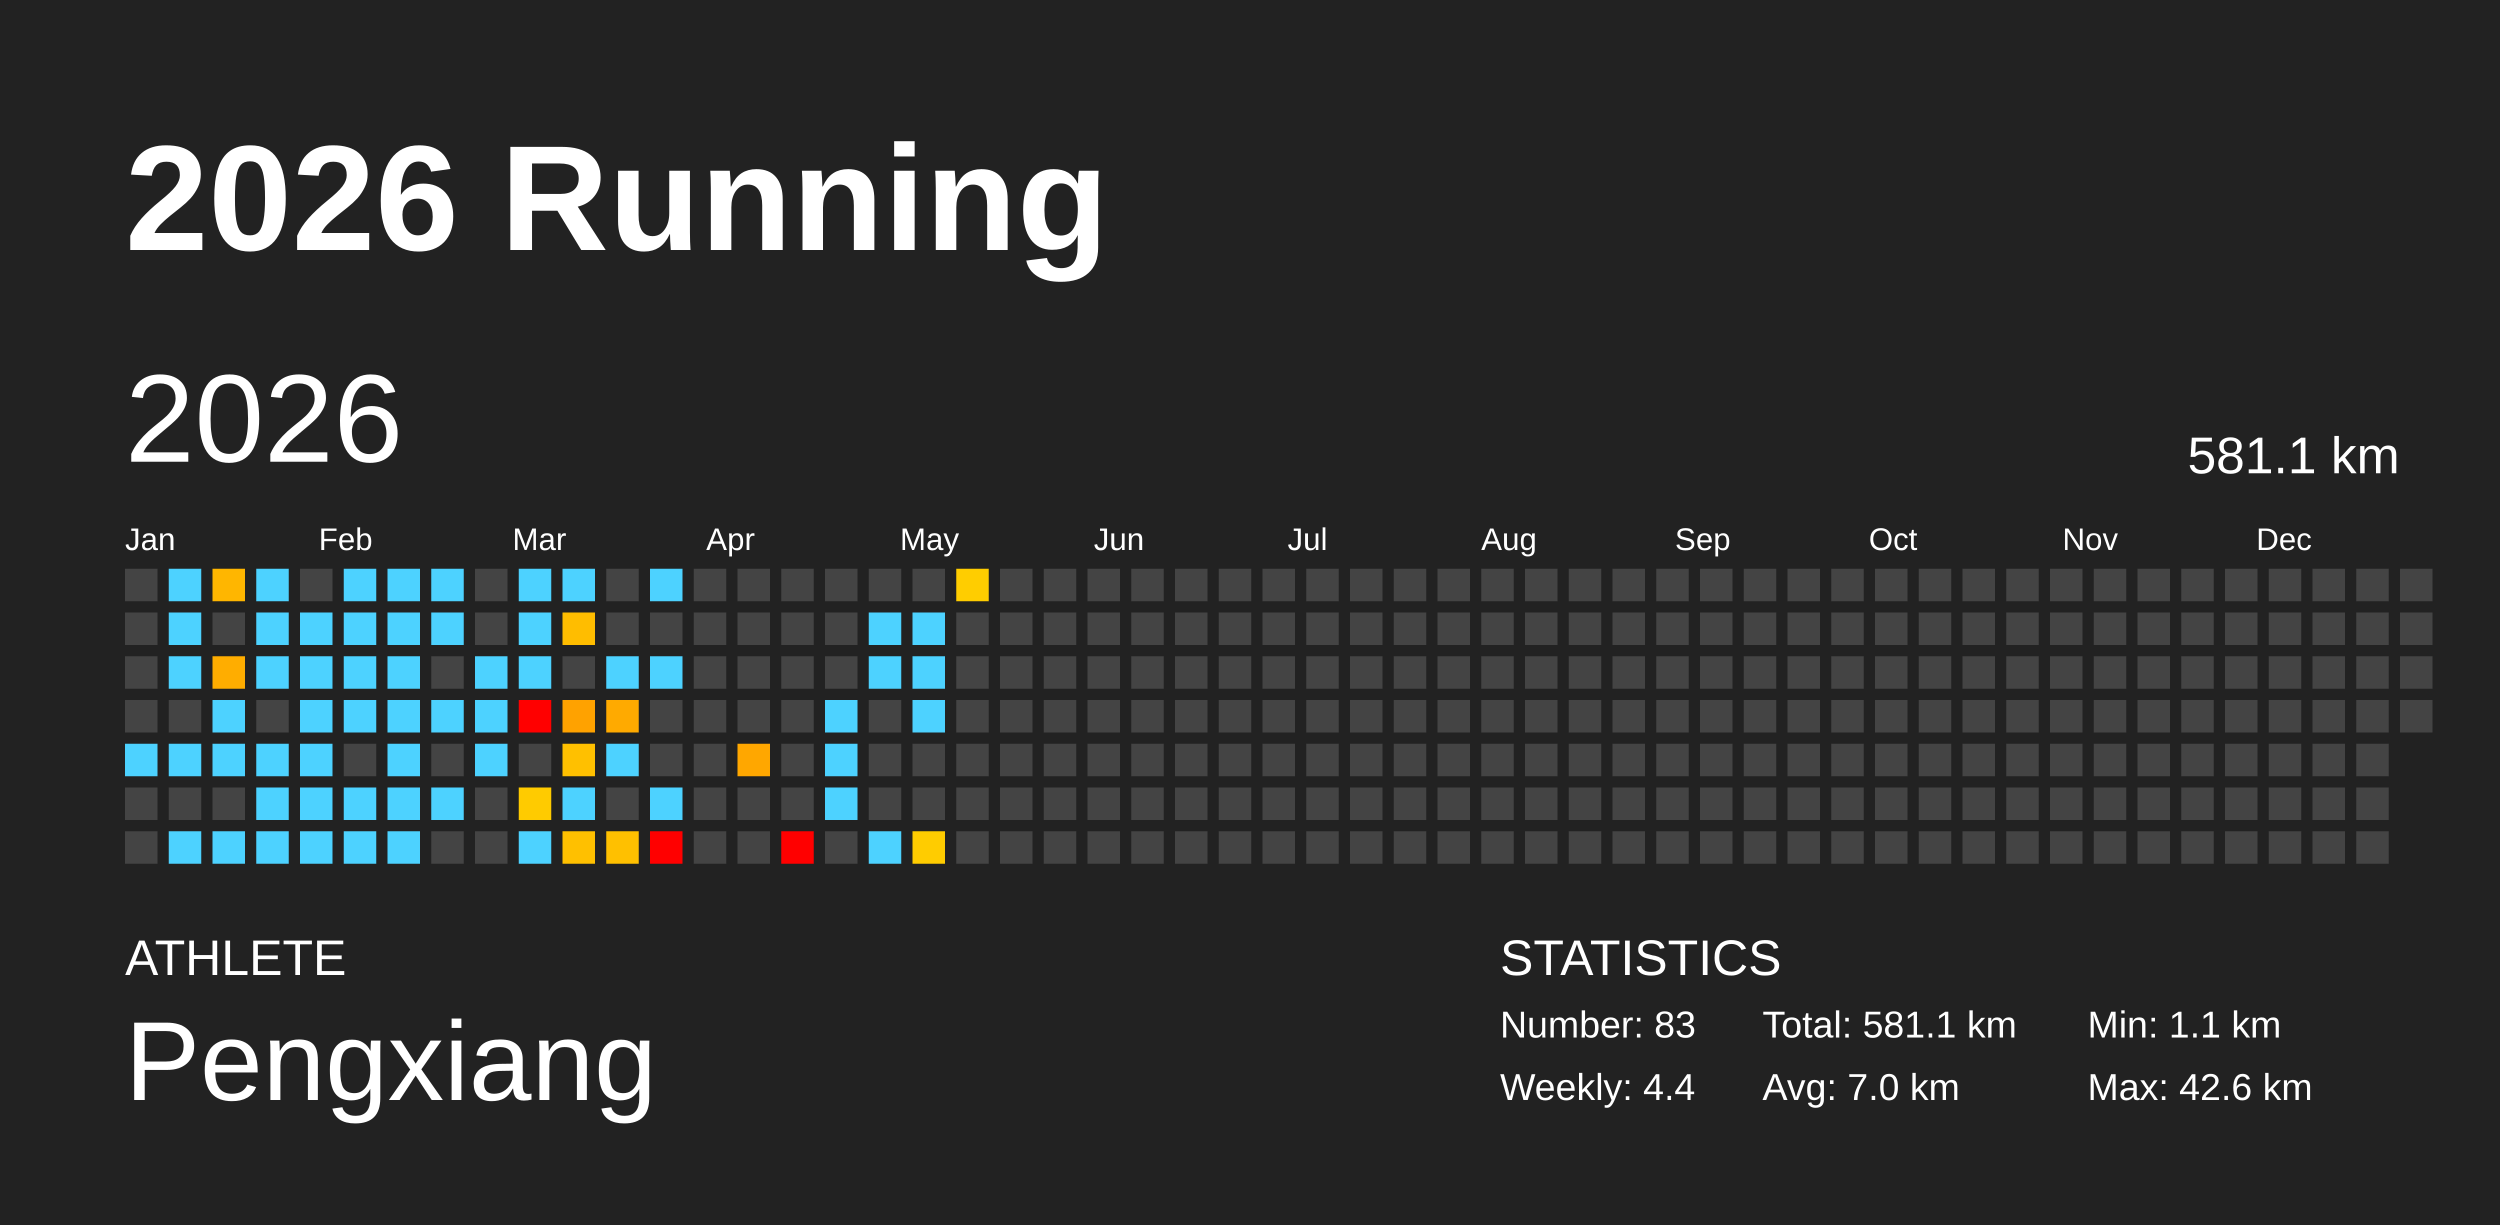
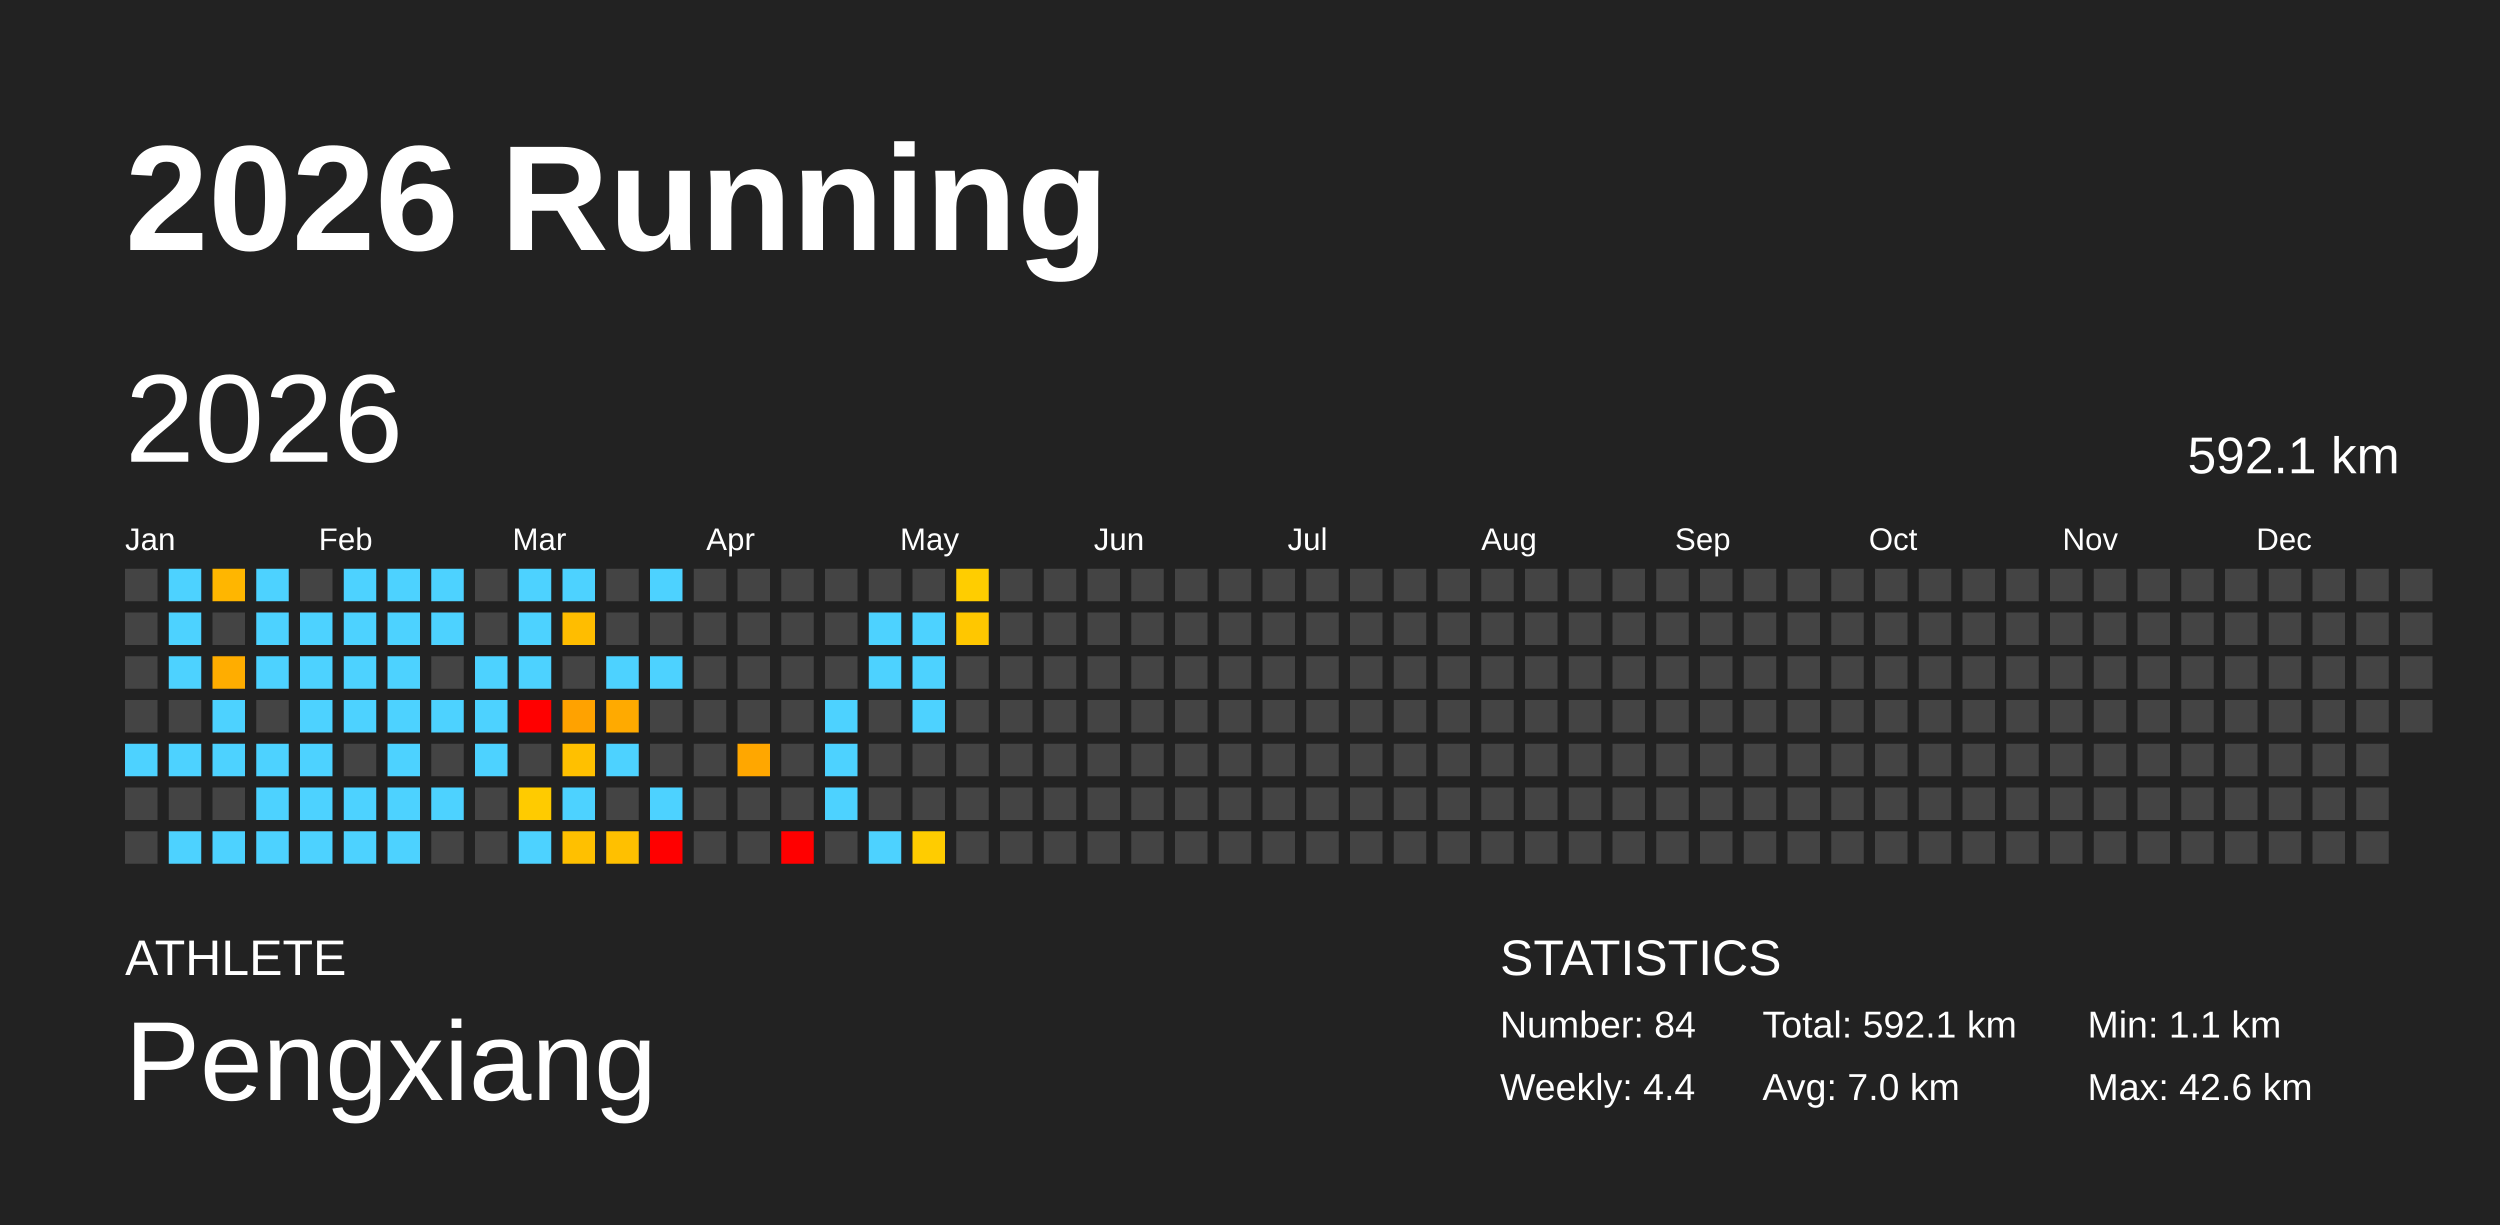
<svg xmlns="http://www.w3.org/2000/svg" baseProfile="full" height="98mm" version="1.1" viewBox="0,0,200,98" width="200mm">
  <defs />
  <rect fill="#222222" height="98" width="200" x="0" y="0" />
  <text fill="#FFFFFF" style="font-size:12px; font-family:Arial; font-weight:bold;" x="10" y="20">2026 Running</text>
  <text fill="#FFFFFF" style="font-size:4px; font-family:Arial" x="10" y="78">ATHLETE</text>
  <text fill="#FFFFFF" style="font-size:9px; font-family:Arial" x="10" y="88">Pengxiang</text>
  <text fill="#FFFFFF" style="font-size:4px; font-family:Arial" x="120" y="78">STATISTICS</text>
-   <text fill="#FFFFFF" style="font-size:3px; font-family:Arial" x="120" y="83">Number: 83</text>
+   <text fill="#FFFFFF" style="font-size:3px; font-family:Arial" x="120" y="83">Number: 84</text>
  <text fill="#FFFFFF" style="font-size:3px; font-family:Arial" x="120" y="88">Weekly: 4.4</text>
-   <text fill="#FFFFFF" style="font-size:3px; font-family:Arial" x="141" y="83">Total: 581.1 km</text>
+   <text fill="#FFFFFF" style="font-size:3px; font-family:Arial" x="141" y="83">Total: 592.1 km</text>
  <text fill="#FFFFFF" style="font-size:3px; font-family:Arial" x="141" y="88">Avg: 7.0 km</text>
  <text fill="#FFFFFF" style="font-size:3px; font-family:Arial" x="167" y="83">Min: 1.1 km</text>
  <text fill="#FFFFFF" style="font-size:3px; font-family:Arial" x="167" y="88">Max: 42.6 km</text>
  <text dominant-baseline="hanging" fill="#FFFFFF" style="font-size:10.0px; font-family:Arial;" x="10" y="30">2026</text>
-   <text dominant-baseline="hanging" fill="#FFFFFF" style="font-size:4.125px; font-family:Arial;" x="175" y="35">581.1 km</text>
+   <text dominant-baseline="hanging" fill="#FFFFFF" style="font-size:4.125px; font-family:Arial;" x="175" y="35">592.1 km</text>
  <text fill="#FFFFFF" style="font-size:2.5px; font-family:Arial" x="10.0" y="44">Jan</text>
  <text fill="#FFFFFF" style="font-size:2.5px; font-family:Arial" x="25.5" y="44">Feb</text>
  <text fill="#FFFFFF" style="font-size:2.5px; font-family:Arial" x="41.0" y="44">Mar</text>
  <text fill="#FFFFFF" style="font-size:2.5px; font-family:Arial" x="56.5" y="44">Apr</text>
  <text fill="#FFFFFF" style="font-size:2.5px; font-family:Arial" x="72.0" y="44">May</text>
  <text fill="#FFFFFF" style="font-size:2.5px; font-family:Arial" x="87.5" y="44">Jun</text>
  <text fill="#FFFFFF" style="font-size:2.5px; font-family:Arial" x="103.0" y="44">Jul</text>
  <text fill="#FFFFFF" style="font-size:2.5px; font-family:Arial" x="118.5" y="44">Aug</text>
  <text fill="#FFFFFF" style="font-size:2.5px; font-family:Arial" x="134.0" y="44">Sep</text>
  <text fill="#FFFFFF" style="font-size:2.5px; font-family:Arial" x="149.5" y="44">Oct</text>
  <text fill="#FFFFFF" style="font-size:2.5px; font-family:Arial" x="165.0" y="44">Nov</text>
  <text fill="#FFFFFF" style="font-size:2.5px; font-family:Arial" x="180.5" y="44">Dec</text>
  <rect fill="#444444" height="2.6" width="2.6" x="10.0" y="45.5" />
  <rect fill="#444444" height="2.6" width="2.6" x="10.0" y="49.0" />
  <rect fill="#444444" height="2.6" width="2.6" x="10.0" y="52.5" />
  <rect fill="#444444" height="2.6" width="2.6" x="10.0" y="56.0" />
  <rect fill="#4dd2ff" height="2.6" width="2.6" x="10.0" y="59.5" />
  <rect fill="#444444" height="2.6" width="2.6" x="10.0" y="63.0" />
  <rect fill="#444444" height="2.6" width="2.6" x="10.0" y="66.5" />
  <rect fill="#4dd2ff" height="2.6" width="2.6" x="13.5" y="45.5" />
  <rect fill="#4dd2ff" height="2.6" width="2.6" x="13.5" y="49.0" />
  <rect fill="#4dd2ff" height="2.6" width="2.6" x="13.5" y="52.5" />
  <rect fill="#444444" height="2.6" width="2.6" x="13.5" y="56.0" />
  <rect fill="#4dd2ff" height="2.6" width="2.6" x="13.5" y="59.5" />
  <rect fill="#444444" height="2.6" width="2.6" x="13.5" y="63.0" />
  <rect fill="#4dd2ff" height="2.6" width="2.6" x="13.5" y="66.5" />
  <rect fill="#ffb600" height="2.6" width="2.6" x="17.0" y="45.5" />
  <rect fill="#444444" height="2.6" width="2.6" x="17.0" y="49.0" />
  <rect fill="#ffad00" height="2.6" width="2.6" x="17.0" y="52.5" />
  <rect fill="#4dd2ff" height="2.6" width="2.6" x="17.0" y="56.0" />
  <rect fill="#4dd2ff" height="2.6" width="2.6" x="17.0" y="59.5" />
  <rect fill="#444444" height="2.6" width="2.6" x="17.0" y="63.0" />
  <rect fill="#4dd2ff" height="2.6" width="2.6" x="17.0" y="66.5" />
  <rect fill="#4dd2ff" height="2.6" width="2.6" x="20.5" y="45.5" />
  <rect fill="#4dd2ff" height="2.6" width="2.6" x="20.5" y="49.0" />
  <rect fill="#4dd2ff" height="2.6" width="2.6" x="20.5" y="52.5" />
  <rect fill="#444444" height="2.6" width="2.6" x="20.5" y="56.0" />
  <rect fill="#4dd2ff" height="2.6" width="2.6" x="20.5" y="59.5" />
  <rect fill="#4dd2ff" height="2.6" width="2.6" x="20.5" y="63.0" />
  <rect fill="#4dd2ff" height="2.6" width="2.6" x="20.5" y="66.5" />
  <rect fill="#444444" height="2.6" width="2.6" x="24.0" y="45.5" />
  <rect fill="#4dd2ff" height="2.6" width="2.6" x="24.0" y="49.0" />
  <rect fill="#4dd2ff" height="2.6" width="2.6" x="24.0" y="52.5" />
  <rect fill="#4dd2ff" height="2.6" width="2.6" x="24.0" y="56.0" />
  <rect fill="#4dd2ff" height="2.6" width="2.6" x="24.0" y="59.5" />
  <rect fill="#4dd2ff" height="2.6" width="2.6" x="24.0" y="63.0" />
  <rect fill="#4dd2ff" height="2.6" width="2.6" x="24.0" y="66.5" />
  <rect fill="#4dd2ff" height="2.6" width="2.6" x="27.5" y="45.5" />
  <rect fill="#4dd2ff" height="2.6" width="2.6" x="27.5" y="49.0" />
  <rect fill="#4dd2ff" height="2.6" width="2.6" x="27.5" y="52.5" />
  <rect fill="#4dd2ff" height="2.6" width="2.6" x="27.5" y="56.0" />
  <rect fill="#444444" height="2.6" width="2.6" x="27.5" y="59.5" />
  <rect fill="#4dd2ff" height="2.6" width="2.6" x="27.5" y="63.0" />
  <rect fill="#4dd2ff" height="2.6" width="2.6" x="27.5" y="66.5" />
  <rect fill="#4dd2ff" height="2.6" width="2.6" x="31.0" y="45.5" />
  <rect fill="#4dd2ff" height="2.6" width="2.6" x="31.0" y="49.0" />
  <rect fill="#4dd2ff" height="2.6" width="2.6" x="31.0" y="52.5" />
  <rect fill="#4dd2ff" height="2.6" width="2.6" x="31.0" y="56.0" />
  <rect fill="#4dd2ff" height="2.6" width="2.6" x="31.0" y="59.5" />
  <rect fill="#4dd2ff" height="2.6" width="2.6" x="31.0" y="63.0" />
  <rect fill="#4dd2ff" height="2.6" width="2.6" x="31.0" y="66.5" />
  <rect fill="#4dd2ff" height="2.6" width="2.6" x="34.5" y="45.5" />
  <rect fill="#4dd2ff" height="2.6" width="2.6" x="34.5" y="49.0" />
  <rect fill="#444444" height="2.6" width="2.6" x="34.5" y="52.5" />
  <rect fill="#4dd2ff" height="2.6" width="2.6" x="34.5" y="56.0" />
  <rect fill="#444444" height="2.6" width="2.6" x="34.5" y="59.5" />
  <rect fill="#4dd2ff" height="2.6" width="2.6" x="34.5" y="63.0" />
  <rect fill="#444444" height="2.6" width="2.6" x="34.5" y="66.5" />
  <rect fill="#444444" height="2.6" width="2.6" x="38.0" y="45.5" />
  <rect fill="#444444" height="2.6" width="2.6" x="38.0" y="49.0" />
  <rect fill="#4dd2ff" height="2.6" width="2.6" x="38.0" y="52.5" />
  <rect fill="#4dd2ff" height="2.6" width="2.6" x="38.0" y="56.0" />
  <rect fill="#4dd2ff" height="2.6" width="2.6" x="38.0" y="59.5" />
  <rect fill="#444444" height="2.6" width="2.6" x="38.0" y="63.0" />
  <rect fill="#444444" height="2.6" width="2.6" x="38.0" y="66.5" />
  <rect fill="#4dd2ff" height="2.6" width="2.6" x="41.5" y="45.5" />
  <rect fill="#4dd2ff" height="2.6" width="2.6" x="41.5" y="49.0" />
  <rect fill="#4dd2ff" height="2.6" width="2.6" x="41.5" y="52.5" />
  <rect fill="red" height="2.6" width="2.6" x="41.5" y="56.0" />
  <rect fill="#444444" height="2.6" width="2.6" x="41.5" y="59.5" />
  <rect fill="#ffcb00" height="2.6" width="2.6" x="41.5" y="63.0" />
  <rect fill="#4dd2ff" height="2.6" width="2.6" x="41.5" y="66.5" />
  <rect fill="#4dd2ff" height="2.6" width="2.6" x="45.0" y="45.5" />
  <rect fill="#ffbd00" height="2.6" width="2.6" x="45.0" y="49.0" />
  <rect fill="#444444" height="2.6" width="2.6" x="45.0" y="52.5" />
  <rect fill="#ffa200" height="2.6" width="2.6" x="45.0" y="56.0" />
  <rect fill="#ffc000" height="2.6" width="2.6" x="45.0" y="59.5" />
  <rect fill="#4dd2ff" height="2.6" width="2.6" x="45.0" y="63.0" />
  <rect fill="#ffc000" height="2.6" width="2.6" x="45.0" y="66.5" />
  <rect fill="#444444" height="2.6" width="2.6" x="48.5" y="45.5" />
  <rect fill="#444444" height="2.6" width="2.6" x="48.5" y="49.0" />
  <rect fill="#4dd2ff" height="2.6" width="2.6" x="48.5" y="52.5" />
  <rect fill="#ffaa00" height="2.6" width="2.6" x="48.5" y="56.0" />
  <rect fill="#4dd2ff" height="2.6" width="2.6" x="48.5" y="59.5" />
  <rect fill="#444444" height="2.6" width="2.6" x="48.5" y="63.0" />
  <rect fill="#ffc000" height="2.6" width="2.6" x="48.5" y="66.5" />
  <rect fill="#4dd2ff" height="2.6" width="2.6" x="52.0" y="45.5" />
  <rect fill="#444444" height="2.6" width="2.6" x="52.0" y="49.0" />
  <rect fill="#4dd2ff" height="2.6" width="2.6" x="52.0" y="52.5" />
  <rect fill="#444444" height="2.6" width="2.6" x="52.0" y="56.0" />
  <rect fill="#444444" height="2.6" width="2.6" x="52.0" y="59.5" />
  <rect fill="#4dd2ff" height="2.6" width="2.6" x="52.0" y="63.0" />
  <rect fill="red" height="2.6" width="2.6" x="52.0" y="66.5" />
  <rect fill="#444444" height="2.6" width="2.6" x="55.5" y="45.5" />
  <rect fill="#444444" height="2.6" width="2.6" x="55.5" y="49.0" />
  <rect fill="#444444" height="2.6" width="2.6" x="55.5" y="52.5" />
  <rect fill="#444444" height="2.6" width="2.6" x="55.5" y="56.0" />
  <rect fill="#444444" height="2.6" width="2.6" x="55.5" y="59.5" />
  <rect fill="#444444" height="2.6" width="2.6" x="55.5" y="63.0" />
  <rect fill="#444444" height="2.6" width="2.6" x="55.5" y="66.5" />
  <rect fill="#444444" height="2.6" width="2.6" x="59.0" y="45.5" />
  <rect fill="#444444" height="2.6" width="2.6" x="59.0" y="49.0" />
  <rect fill="#444444" height="2.6" width="2.6" x="59.0" y="52.5" />
  <rect fill="#444444" height="2.6" width="2.6" x="59.0" y="56.0" />
  <rect fill="#ffa700" height="2.6" width="2.6" x="59.0" y="59.5" />
  <rect fill="#444444" height="2.6" width="2.6" x="59.0" y="63.0" />
  <rect fill="#444444" height="2.6" width="2.6" x="59.0" y="66.5" />
  <rect fill="#444444" height="2.6" width="2.6" x="62.5" y="45.5" />
  <rect fill="#444444" height="2.6" width="2.6" x="62.5" y="49.0" />
  <rect fill="#444444" height="2.6" width="2.6" x="62.5" y="52.5" />
  <rect fill="#444444" height="2.6" width="2.6" x="62.5" y="56.0" />
  <rect fill="#444444" height="2.6" width="2.6" x="62.5" y="59.5" />
  <rect fill="#444444" height="2.6" width="2.6" x="62.5" y="63.0" />
  <rect fill="red" height="2.6" width="2.6" x="62.5" y="66.5" />
  <rect fill="#444444" height="2.6" width="2.6" x="66.0" y="45.5" />
  <rect fill="#444444" height="2.6" width="2.6" x="66.0" y="49.0" />
  <rect fill="#444444" height="2.6" width="2.6" x="66.0" y="52.5" />
  <rect fill="#4dd2ff" height="2.6" width="2.6" x="66.0" y="56.0" />
  <rect fill="#4dd2ff" height="2.6" width="2.6" x="66.0" y="59.5" />
  <rect fill="#4dd2ff" height="2.6" width="2.6" x="66.0" y="63.0" />
  <rect fill="#444444" height="2.6" width="2.6" x="66.0" y="66.5" />
  <rect fill="#444444" height="2.6" width="2.6" x="69.5" y="45.5" />
  <rect fill="#4dd2ff" height="2.6" width="2.6" x="69.5" y="49.0" />
  <rect fill="#4dd2ff" height="2.6" width="2.6" x="69.5" y="52.5" />
  <rect fill="#444444" height="2.6" width="2.6" x="69.5" y="56.0" />
  <rect fill="#444444" height="2.6" width="2.6" x="69.5" y="59.5" />
  <rect fill="#444444" height="2.6" width="2.6" x="69.5" y="63.0" />
  <rect fill="#4dd2ff" height="2.6" width="2.6" x="69.5" y="66.5" />
  <rect fill="#444444" height="2.6" width="2.6" x="73.0" y="45.5" />
  <rect fill="#4dd2ff" height="2.6" width="2.6" x="73.0" y="49.0" />
  <rect fill="#4dd2ff" height="2.6" width="2.6" x="73.0" y="52.5" />
  <rect fill="#4dd2ff" height="2.6" width="2.6" x="73.0" y="56.0" />
  <rect fill="#444444" height="2.6" width="2.6" x="73.0" y="59.5" />
  <rect fill="#444444" height="2.6" width="2.6" x="73.0" y="63.0" />
  <rect fill="#ffcc00" height="2.6" width="2.6" x="73.0" y="66.5" />
  <rect fill="#ffcd00" height="2.6" width="2.6" x="76.5" y="45.5" />
-   <rect fill="#444444" height="2.6" width="2.6" x="76.5" y="49.0" />
+   <rect fill="#ffc700" height="2.6" width="2.6" x="76.5" y="49.0" />
  <rect fill="#444444" height="2.6" width="2.6" x="76.5" y="52.5" />
  <rect fill="#444444" height="2.6" width="2.6" x="76.5" y="56.0" />
  <rect fill="#444444" height="2.6" width="2.6" x="76.5" y="59.5" />
  <rect fill="#444444" height="2.6" width="2.6" x="76.5" y="63.0" />
  <rect fill="#444444" height="2.6" width="2.6" x="76.5" y="66.5" />
  <rect fill="#444444" height="2.6" width="2.6" x="80.0" y="45.5" />
  <rect fill="#444444" height="2.6" width="2.6" x="80.0" y="49.0" />
  <rect fill="#444444" height="2.6" width="2.6" x="80.0" y="52.5" />
  <rect fill="#444444" height="2.6" width="2.6" x="80.0" y="56.0" />
  <rect fill="#444444" height="2.6" width="2.6" x="80.0" y="59.5" />
  <rect fill="#444444" height="2.6" width="2.6" x="80.0" y="63.0" />
  <rect fill="#444444" height="2.6" width="2.6" x="80.0" y="66.5" />
  <rect fill="#444444" height="2.6" width="2.6" x="83.5" y="45.5" />
  <rect fill="#444444" height="2.6" width="2.6" x="83.5" y="49.0" />
  <rect fill="#444444" height="2.6" width="2.6" x="83.5" y="52.5" />
  <rect fill="#444444" height="2.6" width="2.6" x="83.5" y="56.0" />
  <rect fill="#444444" height="2.6" width="2.6" x="83.5" y="59.5" />
  <rect fill="#444444" height="2.6" width="2.6" x="83.5" y="63.0" />
  <rect fill="#444444" height="2.6" width="2.6" x="83.5" y="66.5" />
  <rect fill="#444444" height="2.6" width="2.6" x="87.0" y="45.5" />
  <rect fill="#444444" height="2.6" width="2.6" x="87.0" y="49.0" />
  <rect fill="#444444" height="2.6" width="2.6" x="87.0" y="52.5" />
  <rect fill="#444444" height="2.6" width="2.6" x="87.0" y="56.0" />
  <rect fill="#444444" height="2.6" width="2.6" x="87.0" y="59.5" />
  <rect fill="#444444" height="2.6" width="2.6" x="87.0" y="63.0" />
  <rect fill="#444444" height="2.6" width="2.6" x="87.0" y="66.5" />
  <rect fill="#444444" height="2.6" width="2.6" x="90.5" y="45.5" />
  <rect fill="#444444" height="2.6" width="2.6" x="90.5" y="49.0" />
  <rect fill="#444444" height="2.6" width="2.6" x="90.5" y="52.5" />
  <rect fill="#444444" height="2.6" width="2.6" x="90.5" y="56.0" />
  <rect fill="#444444" height="2.6" width="2.6" x="90.5" y="59.5" />
  <rect fill="#444444" height="2.6" width="2.6" x="90.5" y="63.0" />
  <rect fill="#444444" height="2.6" width="2.6" x="90.5" y="66.5" />
  <rect fill="#444444" height="2.6" width="2.6" x="94.0" y="45.5" />
  <rect fill="#444444" height="2.6" width="2.6" x="94.0" y="49.0" />
  <rect fill="#444444" height="2.6" width="2.6" x="94.0" y="52.5" />
  <rect fill="#444444" height="2.6" width="2.6" x="94.0" y="56.0" />
  <rect fill="#444444" height="2.6" width="2.6" x="94.0" y="59.5" />
  <rect fill="#444444" height="2.6" width="2.6" x="94.0" y="63.0" />
  <rect fill="#444444" height="2.6" width="2.6" x="94.0" y="66.5" />
  <rect fill="#444444" height="2.6" width="2.6" x="97.5" y="45.5" />
  <rect fill="#444444" height="2.6" width="2.6" x="97.5" y="49.0" />
  <rect fill="#444444" height="2.6" width="2.6" x="97.5" y="52.5" />
  <rect fill="#444444" height="2.6" width="2.6" x="97.5" y="56.0" />
  <rect fill="#444444" height="2.6" width="2.6" x="97.5" y="59.5" />
  <rect fill="#444444" height="2.6" width="2.6" x="97.5" y="63.0" />
  <rect fill="#444444" height="2.6" width="2.6" x="97.5" y="66.5" />
  <rect fill="#444444" height="2.6" width="2.6" x="101.0" y="45.5" />
  <rect fill="#444444" height="2.6" width="2.6" x="101.0" y="49.0" />
  <rect fill="#444444" height="2.6" width="2.6" x="101.0" y="52.5" />
  <rect fill="#444444" height="2.6" width="2.6" x="101.0" y="56.0" />
  <rect fill="#444444" height="2.6" width="2.6" x="101.0" y="59.5" />
  <rect fill="#444444" height="2.6" width="2.6" x="101.0" y="63.0" />
  <rect fill="#444444" height="2.6" width="2.6" x="101.0" y="66.5" />
  <rect fill="#444444" height="2.6" width="2.6" x="104.5" y="45.5" />
  <rect fill="#444444" height="2.6" width="2.6" x="104.5" y="49.0" />
  <rect fill="#444444" height="2.6" width="2.6" x="104.5" y="52.5" />
  <rect fill="#444444" height="2.6" width="2.6" x="104.5" y="56.0" />
  <rect fill="#444444" height="2.6" width="2.6" x="104.5" y="59.5" />
  <rect fill="#444444" height="2.6" width="2.6" x="104.5" y="63.0" />
  <rect fill="#444444" height="2.6" width="2.6" x="104.5" y="66.5" />
  <rect fill="#444444" height="2.6" width="2.6" x="108.0" y="45.5" />
  <rect fill="#444444" height="2.6" width="2.6" x="108.0" y="49.0" />
  <rect fill="#444444" height="2.6" width="2.6" x="108.0" y="52.5" />
  <rect fill="#444444" height="2.6" width="2.6" x="108.0" y="56.0" />
  <rect fill="#444444" height="2.6" width="2.6" x="108.0" y="59.5" />
  <rect fill="#444444" height="2.6" width="2.6" x="108.0" y="63.0" />
  <rect fill="#444444" height="2.6" width="2.6" x="108.0" y="66.5" />
  <rect fill="#444444" height="2.6" width="2.6" x="111.5" y="45.5" />
  <rect fill="#444444" height="2.6" width="2.6" x="111.5" y="49.0" />
  <rect fill="#444444" height="2.6" width="2.6" x="111.5" y="52.5" />
  <rect fill="#444444" height="2.6" width="2.6" x="111.5" y="56.0" />
  <rect fill="#444444" height="2.6" width="2.6" x="111.5" y="59.5" />
  <rect fill="#444444" height="2.6" width="2.6" x="111.5" y="63.0" />
  <rect fill="#444444" height="2.6" width="2.6" x="111.5" y="66.5" />
  <rect fill="#444444" height="2.6" width="2.6" x="115.0" y="45.5" />
  <rect fill="#444444" height="2.6" width="2.6" x="115.0" y="49.0" />
  <rect fill="#444444" height="2.6" width="2.6" x="115.0" y="52.5" />
  <rect fill="#444444" height="2.6" width="2.6" x="115.0" y="56.0" />
  <rect fill="#444444" height="2.6" width="2.6" x="115.0" y="59.5" />
  <rect fill="#444444" height="2.6" width="2.6" x="115.0" y="63.0" />
  <rect fill="#444444" height="2.6" width="2.6" x="115.0" y="66.5" />
  <rect fill="#444444" height="2.6" width="2.6" x="118.5" y="45.5" />
  <rect fill="#444444" height="2.6" width="2.6" x="118.5" y="49.0" />
  <rect fill="#444444" height="2.6" width="2.6" x="118.5" y="52.5" />
  <rect fill="#444444" height="2.6" width="2.6" x="118.5" y="56.0" />
  <rect fill="#444444" height="2.6" width="2.6" x="118.5" y="59.5" />
  <rect fill="#444444" height="2.6" width="2.6" x="118.5" y="63.0" />
  <rect fill="#444444" height="2.6" width="2.6" x="118.5" y="66.5" />
  <rect fill="#444444" height="2.6" width="2.6" x="122.0" y="45.5" />
  <rect fill="#444444" height="2.6" width="2.6" x="122.0" y="49.0" />
  <rect fill="#444444" height="2.6" width="2.6" x="122.0" y="52.5" />
  <rect fill="#444444" height="2.6" width="2.6" x="122.0" y="56.0" />
  <rect fill="#444444" height="2.6" width="2.6" x="122.0" y="59.5" />
  <rect fill="#444444" height="2.6" width="2.6" x="122.0" y="63.0" />
  <rect fill="#444444" height="2.6" width="2.6" x="122.0" y="66.5" />
  <rect fill="#444444" height="2.6" width="2.6" x="125.5" y="45.5" />
  <rect fill="#444444" height="2.6" width="2.6" x="125.5" y="49.0" />
  <rect fill="#444444" height="2.6" width="2.6" x="125.5" y="52.5" />
  <rect fill="#444444" height="2.6" width="2.6" x="125.5" y="56.0" />
  <rect fill="#444444" height="2.6" width="2.6" x="125.5" y="59.5" />
  <rect fill="#444444" height="2.6" width="2.6" x="125.5" y="63.0" />
  <rect fill="#444444" height="2.6" width="2.6" x="125.5" y="66.5" />
  <rect fill="#444444" height="2.6" width="2.6" x="129.0" y="45.5" />
  <rect fill="#444444" height="2.6" width="2.6" x="129.0" y="49.0" />
  <rect fill="#444444" height="2.6" width="2.6" x="129.0" y="52.5" />
  <rect fill="#444444" height="2.6" width="2.6" x="129.0" y="56.0" />
  <rect fill="#444444" height="2.6" width="2.6" x="129.0" y="59.5" />
  <rect fill="#444444" height="2.6" width="2.6" x="129.0" y="63.0" />
  <rect fill="#444444" height="2.6" width="2.6" x="129.0" y="66.5" />
  <rect fill="#444444" height="2.6" width="2.6" x="132.5" y="45.5" />
  <rect fill="#444444" height="2.6" width="2.6" x="132.5" y="49.0" />
  <rect fill="#444444" height="2.6" width="2.6" x="132.5" y="52.5" />
  <rect fill="#444444" height="2.6" width="2.6" x="132.5" y="56.0" />
  <rect fill="#444444" height="2.6" width="2.6" x="132.5" y="59.5" />
  <rect fill="#444444" height="2.6" width="2.6" x="132.5" y="63.0" />
  <rect fill="#444444" height="2.6" width="2.6" x="132.5" y="66.5" />
  <rect fill="#444444" height="2.6" width="2.6" x="136.0" y="45.5" />
  <rect fill="#444444" height="2.6" width="2.6" x="136.0" y="49.0" />
  <rect fill="#444444" height="2.6" width="2.6" x="136.0" y="52.5" />
  <rect fill="#444444" height="2.6" width="2.6" x="136.0" y="56.0" />
  <rect fill="#444444" height="2.6" width="2.6" x="136.0" y="59.5" />
  <rect fill="#444444" height="2.6" width="2.6" x="136.0" y="63.0" />
  <rect fill="#444444" height="2.6" width="2.6" x="136.0" y="66.5" />
  <rect fill="#444444" height="2.6" width="2.6" x="139.5" y="45.5" />
  <rect fill="#444444" height="2.6" width="2.6" x="139.5" y="49.0" />
  <rect fill="#444444" height="2.6" width="2.6" x="139.5" y="52.5" />
  <rect fill="#444444" height="2.6" width="2.6" x="139.5" y="56.0" />
  <rect fill="#444444" height="2.6" width="2.6" x="139.5" y="59.5" />
  <rect fill="#444444" height="2.6" width="2.6" x="139.5" y="63.0" />
  <rect fill="#444444" height="2.6" width="2.6" x="139.5" y="66.5" />
  <rect fill="#444444" height="2.6" width="2.6" x="143.0" y="45.5" />
  <rect fill="#444444" height="2.6" width="2.6" x="143.0" y="49.0" />
  <rect fill="#444444" height="2.6" width="2.6" x="143.0" y="52.5" />
  <rect fill="#444444" height="2.6" width="2.6" x="143.0" y="56.0" />
  <rect fill="#444444" height="2.6" width="2.6" x="143.0" y="59.5" />
  <rect fill="#444444" height="2.6" width="2.6" x="143.0" y="63.0" />
  <rect fill="#444444" height="2.6" width="2.6" x="143.0" y="66.5" />
  <rect fill="#444444" height="2.6" width="2.6" x="146.5" y="45.5" />
  <rect fill="#444444" height="2.6" width="2.6" x="146.5" y="49.0" />
  <rect fill="#444444" height="2.6" width="2.6" x="146.5" y="52.5" />
  <rect fill="#444444" height="2.6" width="2.6" x="146.5" y="56.0" />
  <rect fill="#444444" height="2.6" width="2.6" x="146.5" y="59.5" />
  <rect fill="#444444" height="2.6" width="2.6" x="146.5" y="63.0" />
  <rect fill="#444444" height="2.6" width="2.6" x="146.5" y="66.5" />
  <rect fill="#444444" height="2.6" width="2.6" x="150.0" y="45.5" />
  <rect fill="#444444" height="2.6" width="2.6" x="150.0" y="49.0" />
  <rect fill="#444444" height="2.6" width="2.6" x="150.0" y="52.5" />
  <rect fill="#444444" height="2.6" width="2.6" x="150.0" y="56.0" />
  <rect fill="#444444" height="2.6" width="2.6" x="150.0" y="59.5" />
  <rect fill="#444444" height="2.6" width="2.6" x="150.0" y="63.0" />
  <rect fill="#444444" height="2.6" width="2.6" x="150.0" y="66.5" />
  <rect fill="#444444" height="2.6" width="2.6" x="153.5" y="45.5" />
  <rect fill="#444444" height="2.6" width="2.6" x="153.5" y="49.0" />
  <rect fill="#444444" height="2.6" width="2.6" x="153.5" y="52.5" />
  <rect fill="#444444" height="2.6" width="2.6" x="153.5" y="56.0" />
  <rect fill="#444444" height="2.6" width="2.6" x="153.5" y="59.5" />
  <rect fill="#444444" height="2.6" width="2.6" x="153.5" y="63.0" />
  <rect fill="#444444" height="2.6" width="2.6" x="153.5" y="66.5" />
  <rect fill="#444444" height="2.6" width="2.6" x="157.0" y="45.5" />
  <rect fill="#444444" height="2.6" width="2.6" x="157.0" y="49.0" />
  <rect fill="#444444" height="2.6" width="2.6" x="157.0" y="52.5" />
  <rect fill="#444444" height="2.6" width="2.6" x="157.0" y="56.0" />
  <rect fill="#444444" height="2.6" width="2.6" x="157.0" y="59.5" />
  <rect fill="#444444" height="2.6" width="2.6" x="157.0" y="63.0" />
  <rect fill="#444444" height="2.6" width="2.6" x="157.0" y="66.5" />
  <rect fill="#444444" height="2.6" width="2.6" x="160.5" y="45.5" />
  <rect fill="#444444" height="2.6" width="2.6" x="160.5" y="49.0" />
  <rect fill="#444444" height="2.6" width="2.6" x="160.5" y="52.5" />
  <rect fill="#444444" height="2.6" width="2.6" x="160.5" y="56.0" />
  <rect fill="#444444" height="2.6" width="2.6" x="160.5" y="59.5" />
  <rect fill="#444444" height="2.6" width="2.6" x="160.5" y="63.0" />
  <rect fill="#444444" height="2.6" width="2.6" x="160.5" y="66.5" />
  <rect fill="#444444" height="2.6" width="2.6" x="164.0" y="45.5" />
  <rect fill="#444444" height="2.6" width="2.6" x="164.0" y="49.0" />
  <rect fill="#444444" height="2.6" width="2.6" x="164.0" y="52.5" />
  <rect fill="#444444" height="2.6" width="2.6" x="164.0" y="56.0" />
  <rect fill="#444444" height="2.6" width="2.6" x="164.0" y="59.5" />
  <rect fill="#444444" height="2.6" width="2.6" x="164.0" y="63.0" />
  <rect fill="#444444" height="2.6" width="2.6" x="164.0" y="66.5" />
  <rect fill="#444444" height="2.6" width="2.6" x="167.5" y="45.5" />
  <rect fill="#444444" height="2.6" width="2.6" x="167.5" y="49.0" />
  <rect fill="#444444" height="2.6" width="2.6" x="167.5" y="52.5" />
  <rect fill="#444444" height="2.6" width="2.6" x="167.5" y="56.0" />
  <rect fill="#444444" height="2.6" width="2.6" x="167.5" y="59.5" />
  <rect fill="#444444" height="2.6" width="2.6" x="167.5" y="63.0" />
  <rect fill="#444444" height="2.6" width="2.6" x="167.5" y="66.5" />
  <rect fill="#444444" height="2.6" width="2.6" x="171.0" y="45.5" />
  <rect fill="#444444" height="2.6" width="2.6" x="171.0" y="49.0" />
  <rect fill="#444444" height="2.6" width="2.6" x="171.0" y="52.5" />
  <rect fill="#444444" height="2.6" width="2.6" x="171.0" y="56.0" />
  <rect fill="#444444" height="2.6" width="2.6" x="171.0" y="59.5" />
  <rect fill="#444444" height="2.6" width="2.6" x="171.0" y="63.0" />
  <rect fill="#444444" height="2.6" width="2.6" x="171.0" y="66.5" />
  <rect fill="#444444" height="2.6" width="2.6" x="174.5" y="45.5" />
  <rect fill="#444444" height="2.6" width="2.6" x="174.5" y="49.0" />
  <rect fill="#444444" height="2.6" width="2.6" x="174.5" y="52.5" />
  <rect fill="#444444" height="2.6" width="2.6" x="174.5" y="56.0" />
  <rect fill="#444444" height="2.6" width="2.6" x="174.5" y="59.5" />
  <rect fill="#444444" height="2.6" width="2.6" x="174.5" y="63.0" />
  <rect fill="#444444" height="2.6" width="2.6" x="174.5" y="66.5" />
  <rect fill="#444444" height="2.6" width="2.6" x="178.0" y="45.5" />
  <rect fill="#444444" height="2.6" width="2.6" x="178.0" y="49.0" />
  <rect fill="#444444" height="2.6" width="2.6" x="178.0" y="52.5" />
  <rect fill="#444444" height="2.6" width="2.6" x="178.0" y="56.0" />
  <rect fill="#444444" height="2.6" width="2.6" x="178.0" y="59.5" />
  <rect fill="#444444" height="2.6" width="2.6" x="178.0" y="63.0" />
  <rect fill="#444444" height="2.6" width="2.6" x="178.0" y="66.5" />
  <rect fill="#444444" height="2.6" width="2.6" x="181.5" y="45.5" />
  <rect fill="#444444" height="2.6" width="2.6" x="181.5" y="49.0" />
  <rect fill="#444444" height="2.6" width="2.6" x="181.5" y="52.5" />
  <rect fill="#444444" height="2.6" width="2.6" x="181.5" y="56.0" />
  <rect fill="#444444" height="2.6" width="2.6" x="181.5" y="59.5" />
  <rect fill="#444444" height="2.6" width="2.6" x="181.5" y="63.0" />
  <rect fill="#444444" height="2.6" width="2.6" x="181.5" y="66.5" />
  <rect fill="#444444" height="2.6" width="2.6" x="185.0" y="45.5" />
  <rect fill="#444444" height="2.6" width="2.6" x="185.0" y="49.0" />
  <rect fill="#444444" height="2.6" width="2.6" x="185.0" y="52.5" />
  <rect fill="#444444" height="2.6" width="2.6" x="185.0" y="56.0" />
  <rect fill="#444444" height="2.6" width="2.6" x="185.0" y="59.5" />
  <rect fill="#444444" height="2.6" width="2.6" x="185.0" y="63.0" />
  <rect fill="#444444" height="2.6" width="2.6" x="185.0" y="66.5" />
  <rect fill="#444444" height="2.6" width="2.6" x="188.5" y="45.5" />
  <rect fill="#444444" height="2.6" width="2.6" x="188.5" y="49.0" />
  <rect fill="#444444" height="2.6" width="2.6" x="188.5" y="52.5" />
  <rect fill="#444444" height="2.6" width="2.6" x="188.5" y="56.0" />
  <rect fill="#444444" height="2.6" width="2.6" x="188.5" y="59.5" />
  <rect fill="#444444" height="2.6" width="2.6" x="188.5" y="63.0" />
  <rect fill="#444444" height="2.6" width="2.6" x="188.5" y="66.5" />
  <rect fill="#444444" height="2.6" width="2.6" x="192.0" y="45.5" />
  <rect fill="#444444" height="2.6" width="2.6" x="192.0" y="49.0" />
  <rect fill="#444444" height="2.6" width="2.6" x="192.0" y="52.5" />
  <rect fill="#444444" height="2.6" width="2.6" x="192.0" y="56.0" />
</svg>
